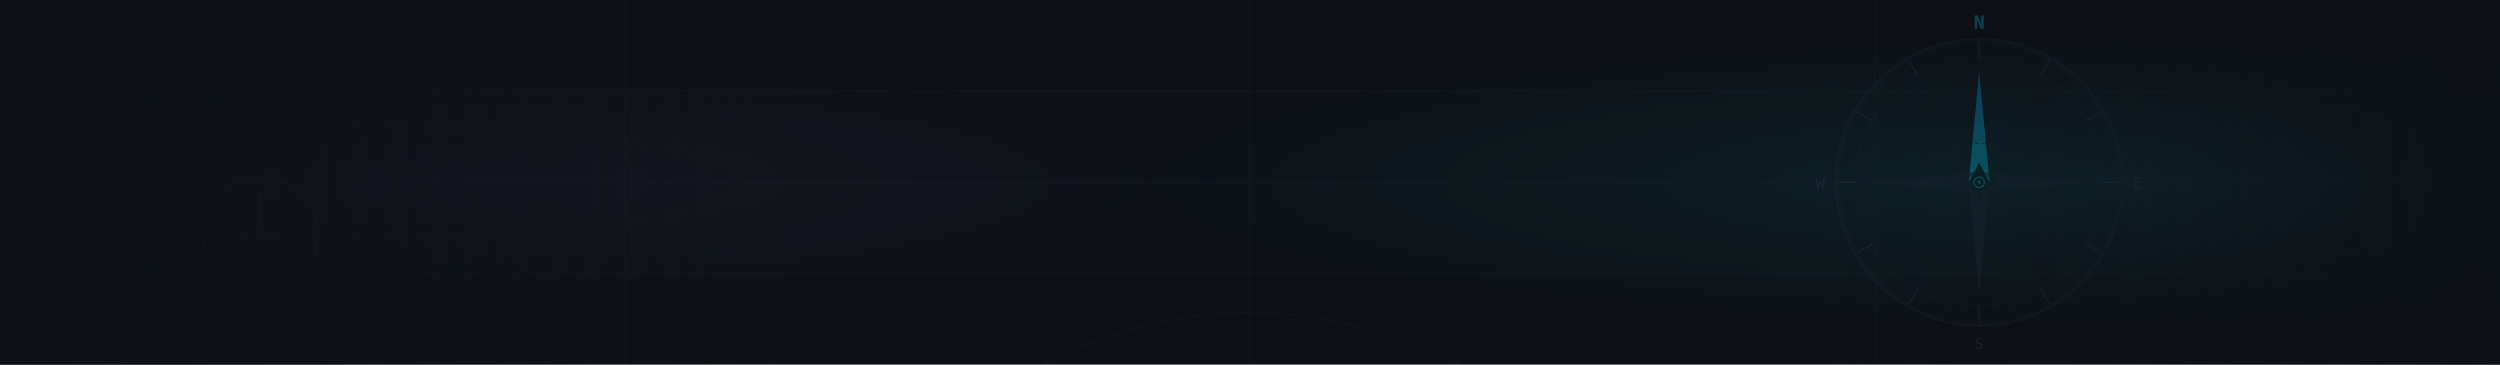
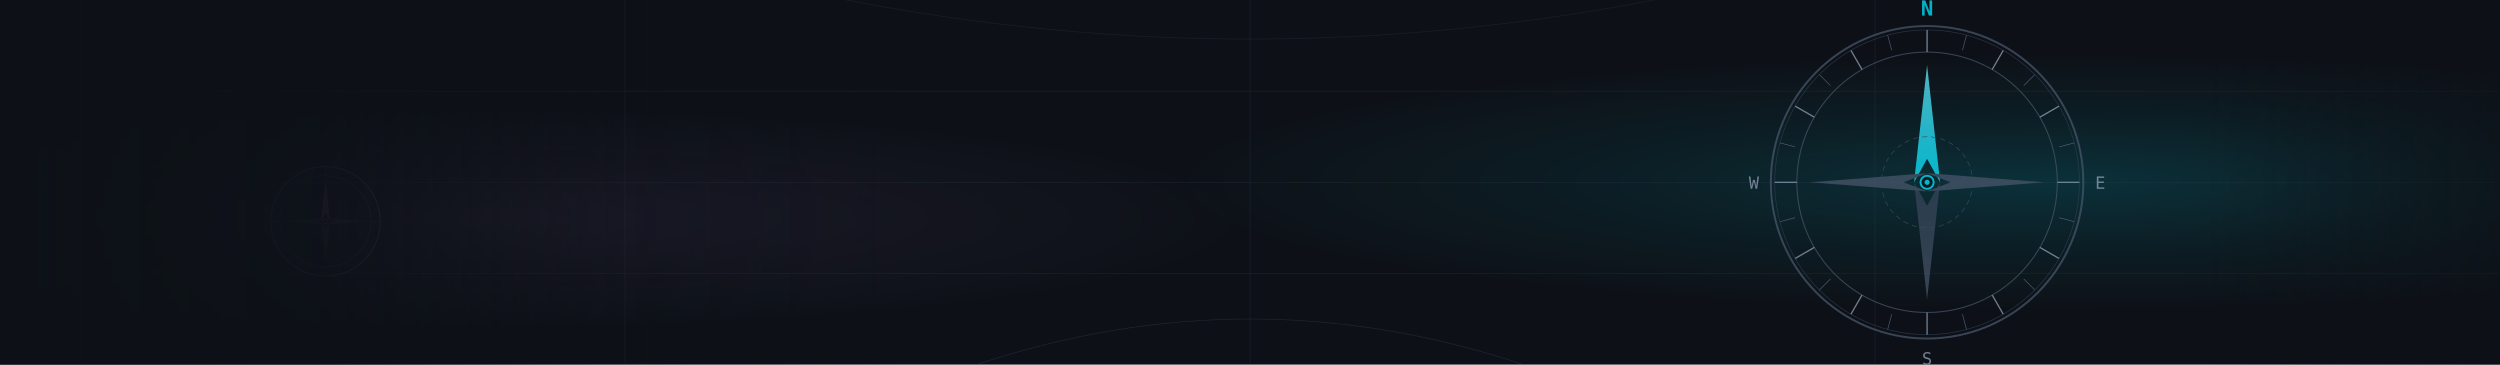
<svg xmlns="http://www.w3.org/2000/svg" viewBox="0 0 1920 280" preserveAspectRatio="xMidYMid slice">
  <defs>
-     <radialGradient id="glow" cx="85%" cy="50%" r="40%">
-       <stop offset="0%" stop-color="#00e5ff" stop-opacity="0.08" />
-       <stop offset="60%" stop-color="#00e5ff" stop-opacity="0.03" />
+     <radialGradient id="glow" cx="82%" cy="50%" r="35%">
+       <stop offset="0%" stop-color="#00e5ff" stop-opacity="0.15" />
+       <stop offset="50%" stop-color="#00e5ff" stop-opacity="0.06" />
      <stop offset="100%" stop-color="#00e5ff" stop-opacity="0" />
    </radialGradient>
-     <radialGradient id="glow2" cx="15%" cy="50%" r="35%">
-       <stop offset="0%" stop-color="#c084fc" stop-opacity="0.05" />
+     <radialGradient id="glow2" cx="20%" cy="60%" r="30%">
+       <stop offset="0%" stop-color="#c084fc" stop-opacity="0.08" />
      <stop offset="100%" stop-color="#c084fc" stop-opacity="0" />
    </radialGradient>
    <linearGradient id="fade-left" x1="0" x2="1" y1="0" y2="0">
      <stop offset="0%" stop-color="#0d1117" stop-opacity="1" />
-       <stop offset="40%" stop-color="#0d1117" stop-opacity="0.7" />
+       <stop offset="35%" stop-color="#0d1117" stop-opacity="0.85" />
+       <stop offset="70%" stop-color="#0d1117" stop-opacity="0.2" />
      <stop offset="100%" stop-color="#0d1117" stop-opacity="0" />
    </linearGradient>
    <linearGradient id="fade-right" x1="1" x2="0" y1="0" y2="0">
-       <stop offset="0%" stop-color="#0d1117" stop-opacity="0.9" />
-       <stop offset="50%" stop-color="#0d1117" stop-opacity="0.3" />
-       <stop offset="100%" stop-color="#0d1117" stop-opacity="0" />
+       <stop offset="0%" stop-color="#0d1117" stop-opacity="0.6" />
+       <stop offset="40%" stop-color="#0d1117" stop-opacity="0" />
    </linearGradient>
    <linearGradient id="needle-n" x1="0" x2="0" y1="1" y2="0">
      <stop offset="0%" stop-color="#00e5ff" />
-       <stop offset="100%" stop-color="#0ea5e9" />
+       <stop offset="100%" stop-color="#67e8f9" />
    </linearGradient>
    <linearGradient id="needle-s" x1="0" x2="0" y1="0" y2="1">
-       <stop offset="0%" stop-color="#1e293b" />
-       <stop offset="100%" stop-color="#334155" />
+       <stop offset="0%" stop-color="#334155" />
+       <stop offset="100%" stop-color="#475569" />
    </linearGradient>
  </defs>
  <rect width="1920" height="280" fill="#0d1117" />
  <rect width="1920" height="280" fill="url(#glow)" />
  <rect width="1920" height="280" fill="url(#glow2)" />
-   <g stroke="#1e293b" stroke-width="0.5" opacity="0.4">
+   <g stroke="#334155" stroke-width="0.3" opacity="0.5">
    <line x1="0" y1="70" x2="1920" y2="70" />
    <line x1="0" y1="140" x2="1920" y2="140" />
    <line x1="0" y1="210" x2="1920" y2="210" />
    <line x1="480" y1="0" x2="480" y2="280" />
    <line x1="960" y1="0" x2="960" y2="280" />
    <line x1="1440" y1="0" x2="1440" y2="280" />
  </g>
-   <g transform="translate(1520, 140)" opacity="0.35">
-     <circle cx="0" cy="0" r="110" fill="none" stroke="#1e293b" stroke-width="1.5" />
-     <circle cx="0" cy="0" r="108" fill="none" stroke="#1e293b" stroke-width="0.5" />
-     <circle cx="0" cy="0" r="95" fill="none" stroke="#1e293b" stroke-width="0.5" />
-     <g stroke="#334155" stroke-width="0.8">
-       <line x1="0" y1="-95" x2="0" y2="-108" transform="rotate(0)" />
-       <line x1="0" y1="-95" x2="0" y2="-108" transform="rotate(30)" />
-       <line x1="0" y1="-95" x2="0" y2="-108" transform="rotate(60)" />
-       <line x1="0" y1="-95" x2="0" y2="-108" transform="rotate(90)" />
-       <line x1="0" y1="-95" x2="0" y2="-108" transform="rotate(120)" />
-       <line x1="0" y1="-95" x2="0" y2="-108" transform="rotate(150)" />
-       <line x1="0" y1="-95" x2="0" y2="-108" transform="rotate(180)" />
-       <line x1="0" y1="-95" x2="0" y2="-108" transform="rotate(210)" />
-       <line x1="0" y1="-95" x2="0" y2="-108" transform="rotate(240)" />
-       <line x1="0" y1="-95" x2="0" y2="-108" transform="rotate(270)" />
-       <line x1="0" y1="-95" x2="0" y2="-108" transform="rotate(300)" />
-       <line x1="0" y1="-95" x2="0" y2="-108" transform="rotate(330)" />
+   <g transform="translate(1480, 140)" opacity="0.75">
+     <circle cx="0" cy="0" r="120" fill="none" stroke="#475569" stroke-width="1.5" />
+     <circle cx="0" cy="0" r="117" fill="none" stroke="#334155" stroke-width="0.5" />
+     <circle cx="0" cy="0" r="100" fill="none" stroke="#475569" stroke-width="0.8" />
+     <g stroke="#94a3b8" stroke-width="1">
+       <line x1="0" y1="-100" x2="0" y2="-117" />
+       <line x1="0" y1="-100" x2="0" y2="-117" transform="rotate(30)" />
+       <line x1="0" y1="-100" x2="0" y2="-117" transform="rotate(60)" />
+       <line x1="0" y1="-100" x2="0" y2="-117" transform="rotate(90)" />
+       <line x1="0" y1="-100" x2="0" y2="-117" transform="rotate(120)" />
+       <line x1="0" y1="-100" x2="0" y2="-117" transform="rotate(150)" />
+       <line x1="0" y1="-100" x2="0" y2="-117" transform="rotate(180)" />
+       <line x1="0" y1="-100" x2="0" y2="-117" transform="rotate(210)" />
+       <line x1="0" y1="-100" x2="0" y2="-117" transform="rotate(240)" />
+       <line x1="0" y1="-100" x2="0" y2="-117" transform="rotate(270)" />
+       <line x1="0" y1="-100" x2="0" y2="-117" transform="rotate(300)" />
+       <line x1="0" y1="-100" x2="0" y2="-117" transform="rotate(330)" />
    </g>
-     <g stroke="#1e293b" stroke-width="0.5">
-       <line x1="0" y1="-98" x2="0" y2="-108" transform="rotate(15)" />
-       <line x1="0" y1="-98" x2="0" y2="-108" transform="rotate(45)" />
-       <line x1="0" y1="-98" x2="0" y2="-108" transform="rotate(75)" />
-       <line x1="0" y1="-98" x2="0" y2="-108" transform="rotate(105)" />
-       <line x1="0" y1="-98" x2="0" y2="-108" transform="rotate(135)" />
-       <line x1="0" y1="-98" x2="0" y2="-108" transform="rotate(165)" />
-       <line x1="0" y1="-98" x2="0" y2="-108" transform="rotate(195)" />
-       <line x1="0" y1="-98" x2="0" y2="-108" transform="rotate(225)" />
-       <line x1="0" y1="-98" x2="0" y2="-108" transform="rotate(255)" />
-       <line x1="0" y1="-98" x2="0" y2="-108" transform="rotate(285)" />
-       <line x1="0" y1="-98" x2="0" y2="-108" transform="rotate(315)" />
-       <line x1="0" y1="-98" x2="0" y2="-108" transform="rotate(345)" />
+     <g stroke="#64748b" stroke-width="0.5">
+       <line x1="0" y1="-105" x2="0" y2="-117" transform="rotate(15)" />
+       <line x1="0" y1="-105" x2="0" y2="-117" transform="rotate(45)" />
+       <line x1="0" y1="-105" x2="0" y2="-117" transform="rotate(75)" />
+       <line x1="0" y1="-105" x2="0" y2="-117" transform="rotate(105)" />
+       <line x1="0" y1="-105" x2="0" y2="-117" transform="rotate(135)" />
+       <line x1="0" y1="-105" x2="0" y2="-117" transform="rotate(165)" />
+       <line x1="0" y1="-105" x2="0" y2="-117" transform="rotate(195)" />
+       <line x1="0" y1="-105" x2="0" y2="-117" transform="rotate(225)" />
+       <line x1="0" y1="-105" x2="0" y2="-117" transform="rotate(255)" />
+       <line x1="0" y1="-105" x2="0" y2="-117" transform="rotate(285)" />
+       <line x1="0" y1="-105" x2="0" y2="-117" transform="rotate(315)" />
+       <line x1="0" y1="-105" x2="0" y2="-117" transform="rotate(345)" />
    </g>
-     <text x="0" y="-118" text-anchor="middle" fill="#00e5ff" font-family="monospace" font-size="14" font-weight="bold" opacity="0.8">N</text>
-     <text x="0" y="128" text-anchor="middle" fill="#475569" font-family="monospace" font-size="12" opacity="0.6">S</text>
-     <text x="122" y="5" text-anchor="middle" fill="#475569" font-family="monospace" font-size="12" opacity="0.6">E</text>
-     <text x="-122" y="5" text-anchor="middle" fill="#475569" font-family="monospace" font-size="12" opacity="0.6">W</text>
-     <polygon points="0,-85 -8,0 0,-15 8,0" fill="url(#needle-n)" opacity="0.9" />
-     <polygon points="0,85 -8,0 0,15 8,0" fill="url(#needle-s)" opacity="0.7" />
-     <polygon points="85,0 0,-8 15,0 0,8" fill="#1e293b" opacity="0.7" />
-     <polygon points="-85,0 0,-8 -15,0 0,8" fill="#1e293b" opacity="0.7" />
-     <polygon points="60,-60 -3,3 5,-5 3,-3" fill="#1e293b" opacity="0.5" transform="rotate(0)" />
-     <polygon points="60,60 -3,-3 5,5 3,3" fill="#1e293b" opacity="0.5" />
-     <polygon points="-60,60 3,-3 -5,5 -3,3" fill="#1e293b" opacity="0.5" />
-     <polygon points="-60,-60 3,3 -5,-5 -3,-3" fill="#1e293b" opacity="0.5" />
-     <circle cx="0" cy="0" r="4" fill="#0d1117" stroke="#00e5ff" stroke-width="1" opacity="0.8" />
-     <circle cx="0" cy="0" r="1.5" fill="#00e5ff" opacity="0.6" />
-     <circle cx="0" cy="0" r="30" fill="none" stroke="#1e293b" stroke-width="0.5" stroke-dasharray="3,3" />
+     <text x="0" y="-128" text-anchor="middle" fill="#00e5ff" font-family="monospace" font-size="16" font-weight="bold">N</text>
+     <text x="0" y="140" text-anchor="middle" fill="#94a3b8" font-family="monospace" font-size="13">S</text>
+     <text x="133" y="5" text-anchor="middle" fill="#94a3b8" font-family="monospace" font-size="13">E</text>
+     <text x="-133" y="5" text-anchor="middle" fill="#94a3b8" font-family="monospace" font-size="13">W</text>
+     <polygon points="0,-90 -10,0 0,-18 10,0" fill="url(#needle-n)" />
+     <polygon points="0,90 -10,0 0,18 10,0" fill="url(#needle-s)" />
+     <polygon points="90,0 0,-7 18,0 0,7" fill="#475569" />
+     <polygon points="-90,0 0,-7 -18,0 0,7" fill="#475569" />
+     <polygon points="63,-63 -2,2 4,-4 2,-2" fill="#475569" transform="scale(1.2)" />
+     <polygon points="63,63 -2,-2 4,4 2,2" fill="#475569" transform="scale(1.2)" />
+     <polygon points="-63,63 2,-2 -4,4 -2,2" fill="#475569" transform="scale(1.2)" />
+     <polygon points="-63,-63 2,2 -4,-4 -2,-2" fill="#475569" transform="scale(1.2)" />
+     <circle cx="0" cy="0" r="35" fill="none" stroke="#475569" stroke-width="0.5" stroke-dasharray="4,3" />
+     <circle cx="0" cy="0" r="5" fill="#0d1117" stroke="#00e5ff" stroke-width="1.5" />
+     <circle cx="0" cy="0" r="2" fill="#00e5ff" />
  </g>
-   <g transform="translate(200, 180) scale(0.4)" opacity="0.15">
-     <circle cx="0" cy="0" r="110" fill="none" stroke="#c084fc" stroke-width="1.5" />
-     <circle cx="0" cy="0" r="95" fill="none" stroke="#c084fc" stroke-width="0.5" />
-     <polygon points="0,-85 -8,0 0,-15 8,0" fill="#c084fc" opacity="0.6" />
-     <polygon points="0,85 -8,0 0,15 8,0" fill="#334155" opacity="0.5" />
-     <polygon points="85,0 0,-8 15,0 0,8" fill="#334155" opacity="0.5" />
-     <polygon points="-85,0 0,-8 -15,0 0,8" fill="#334155" opacity="0.5" />
-     <circle cx="0" cy="0" r="4" fill="#0d1117" stroke="#c084fc" stroke-width="1" />
+   <g transform="translate(250, 170) scale(0.35)" opacity="0.3">
+     <circle cx="0" cy="0" r="120" fill="none" stroke="#c084fc" stroke-width="2" />
+     <circle cx="0" cy="0" r="100" fill="none" stroke="#c084fc" stroke-width="1" />
+     <g stroke="#c084fc" stroke-width="1">
+       <line x1="0" y1="-100" x2="0" y2="-117" />
+       <line x1="0" y1="-100" x2="0" y2="-117" transform="rotate(90)" />
+       <line x1="0" y1="-100" x2="0" y2="-117" transform="rotate(180)" />
+       <line x1="0" y1="-100" x2="0" y2="-117" transform="rotate(270)" />
+     </g>
+     <polygon points="0,-90 -10,0 0,-18 10,0" fill="#c084fc" />
+     <polygon points="0,90 -10,0 0,18 10,0" fill="#475569" />
+     <polygon points="90,0 0,-7 18,0 0,7" fill="#475569" />
+     <polygon points="-90,0 0,-7 -18,0 0,7" fill="#475569" />
+     <circle cx="0" cy="0" r="5" fill="#0d1117" stroke="#c084fc" stroke-width="1.5" />
  </g>
-   <path d="M 800 280 Q 960 200 1120 280" fill="none" stroke="#1e293b" stroke-width="0.5" opacity="0.3" />
-   <path d="M 700 0 Q 960 80 1220 0" fill="none" stroke="#1e293b" stroke-width="0.5" opacity="0.2" />
-   <rect width="600" height="280" fill="url(#fade-left)" />
-   <rect x="1400" width="520" height="280" fill="url(#fade-right)" />
+   <path d="M 750 280 Q 960 210 1170 280" fill="none" stroke="#475569" stroke-width="0.5" opacity="0.3" />
+   <path d="M 650 0 Q 960 60 1270 0" fill="none" stroke="#475569" stroke-width="0.5" opacity="0.2" />
+   <rect width="700" height="280" fill="url(#fade-left)" />
+   <rect x="1350" width="570" height="280" fill="url(#fade-right)" />
</svg>
